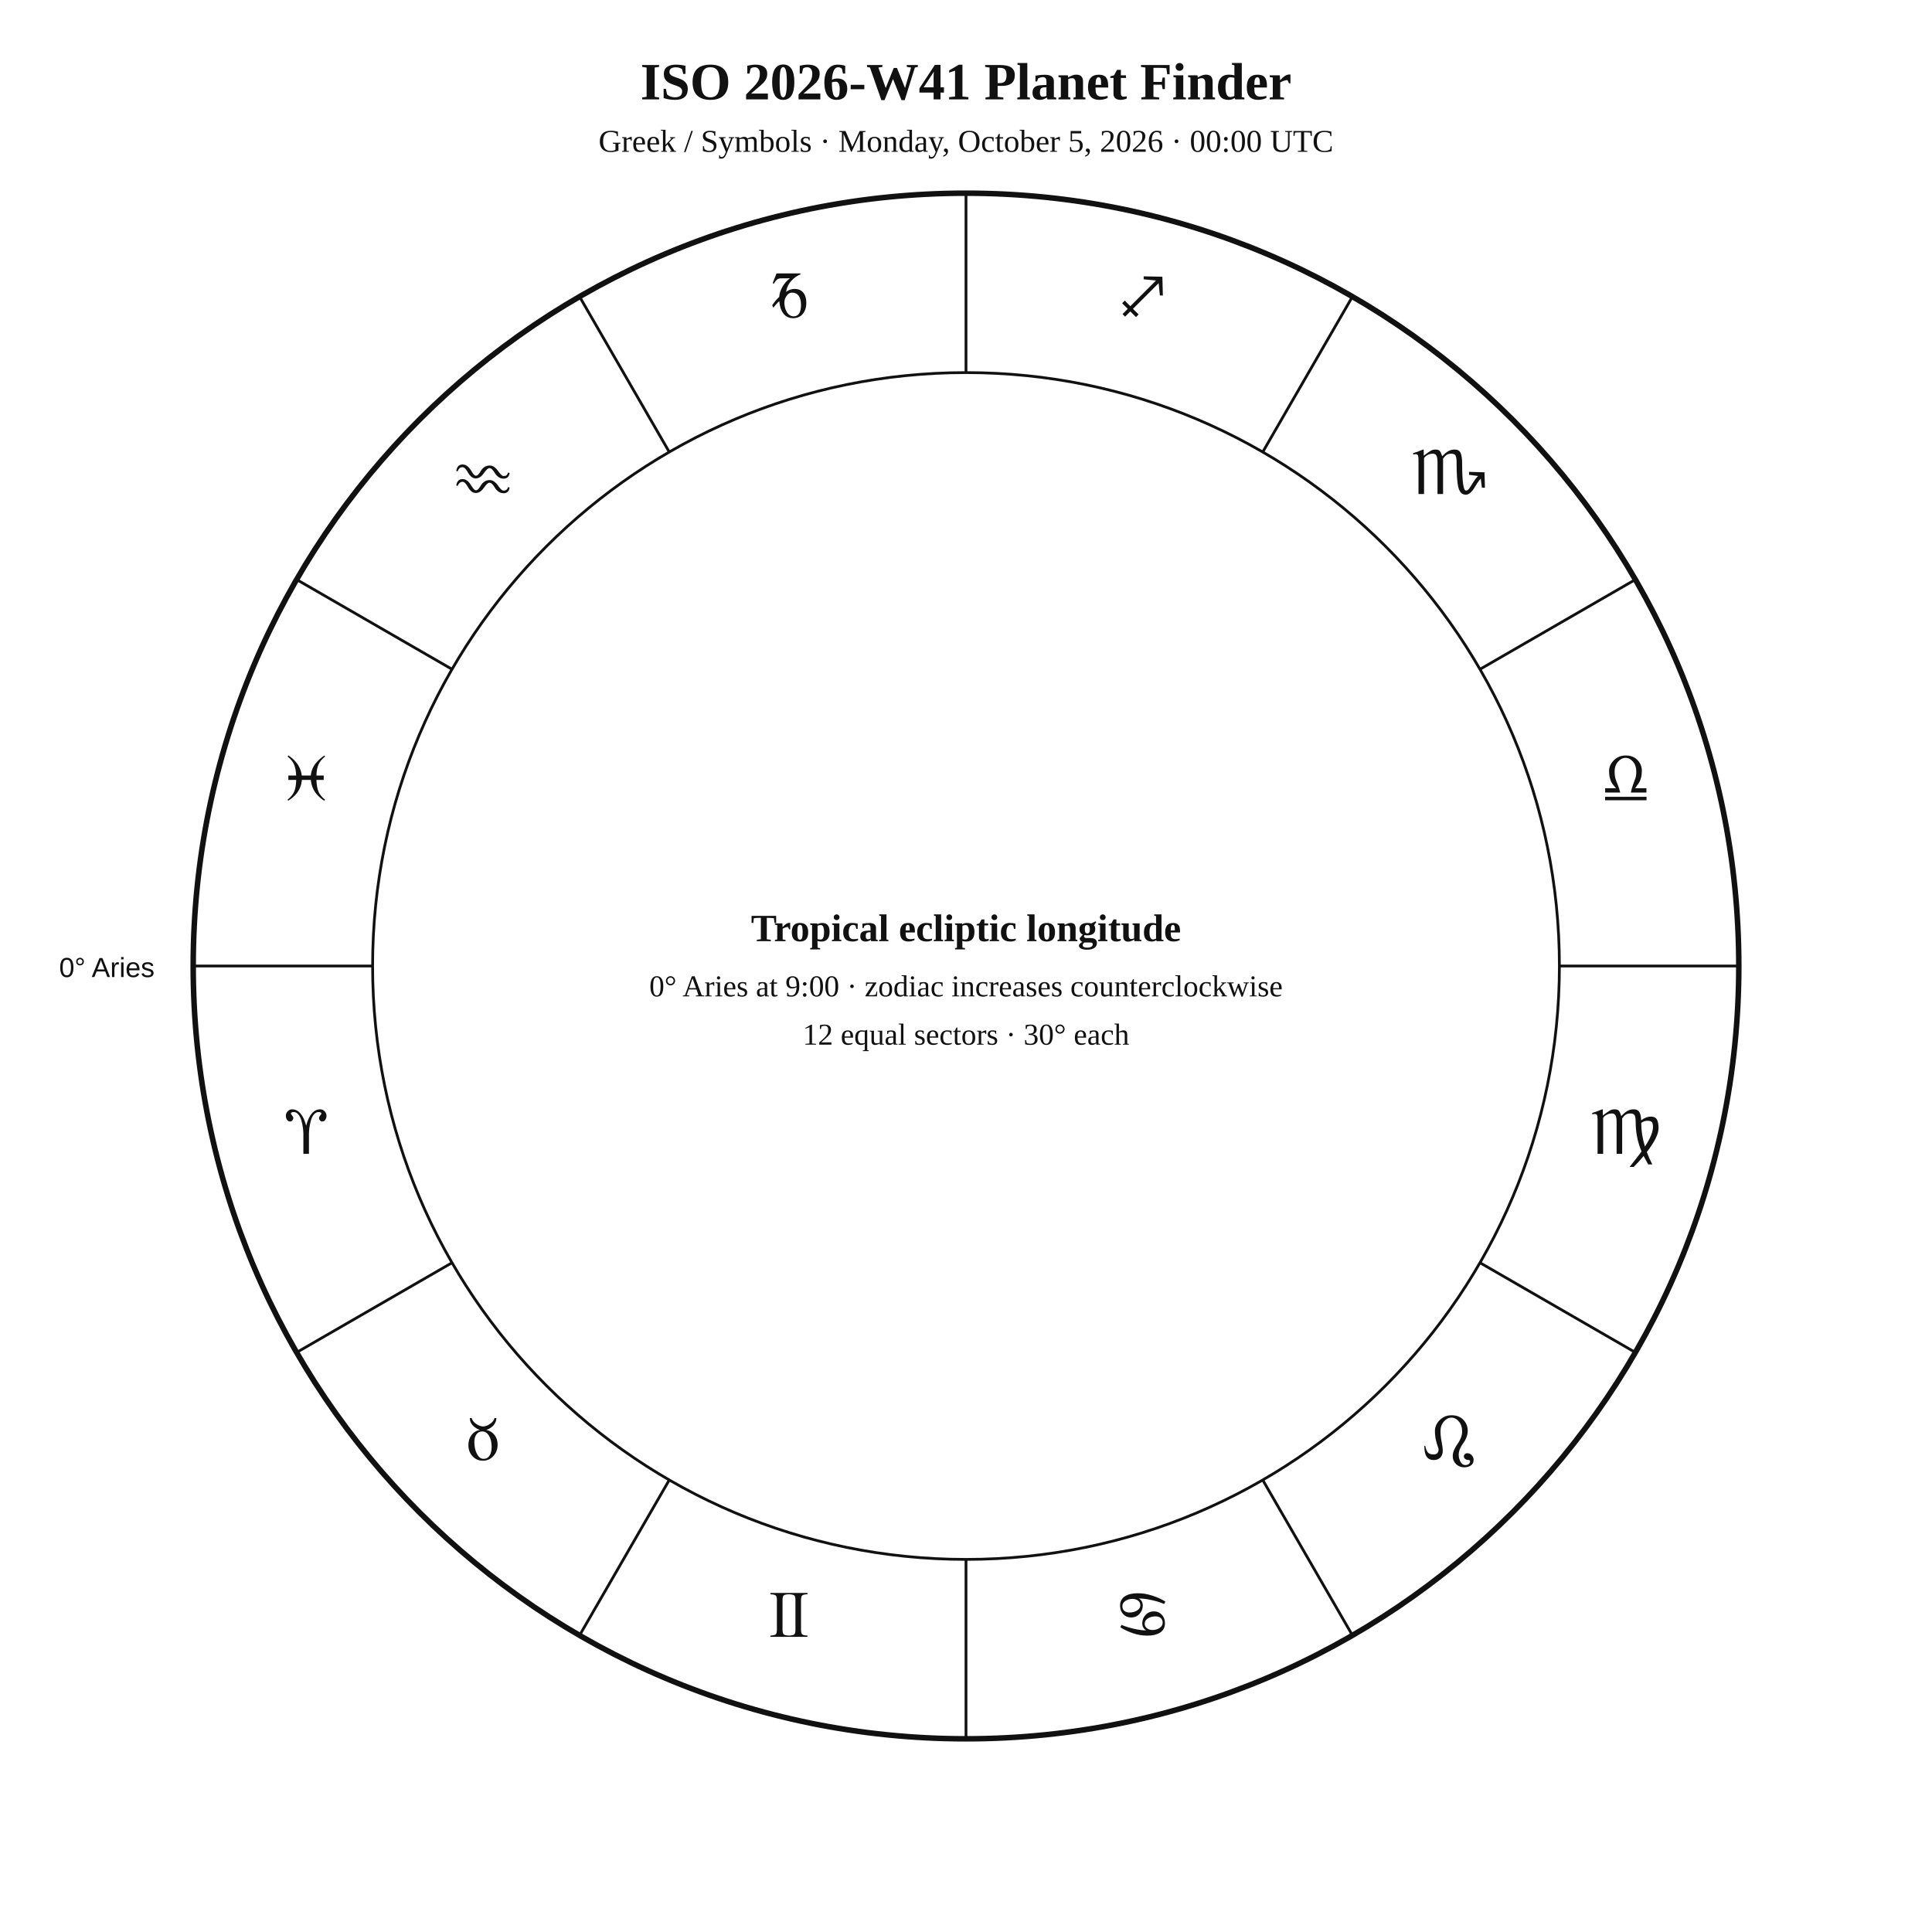
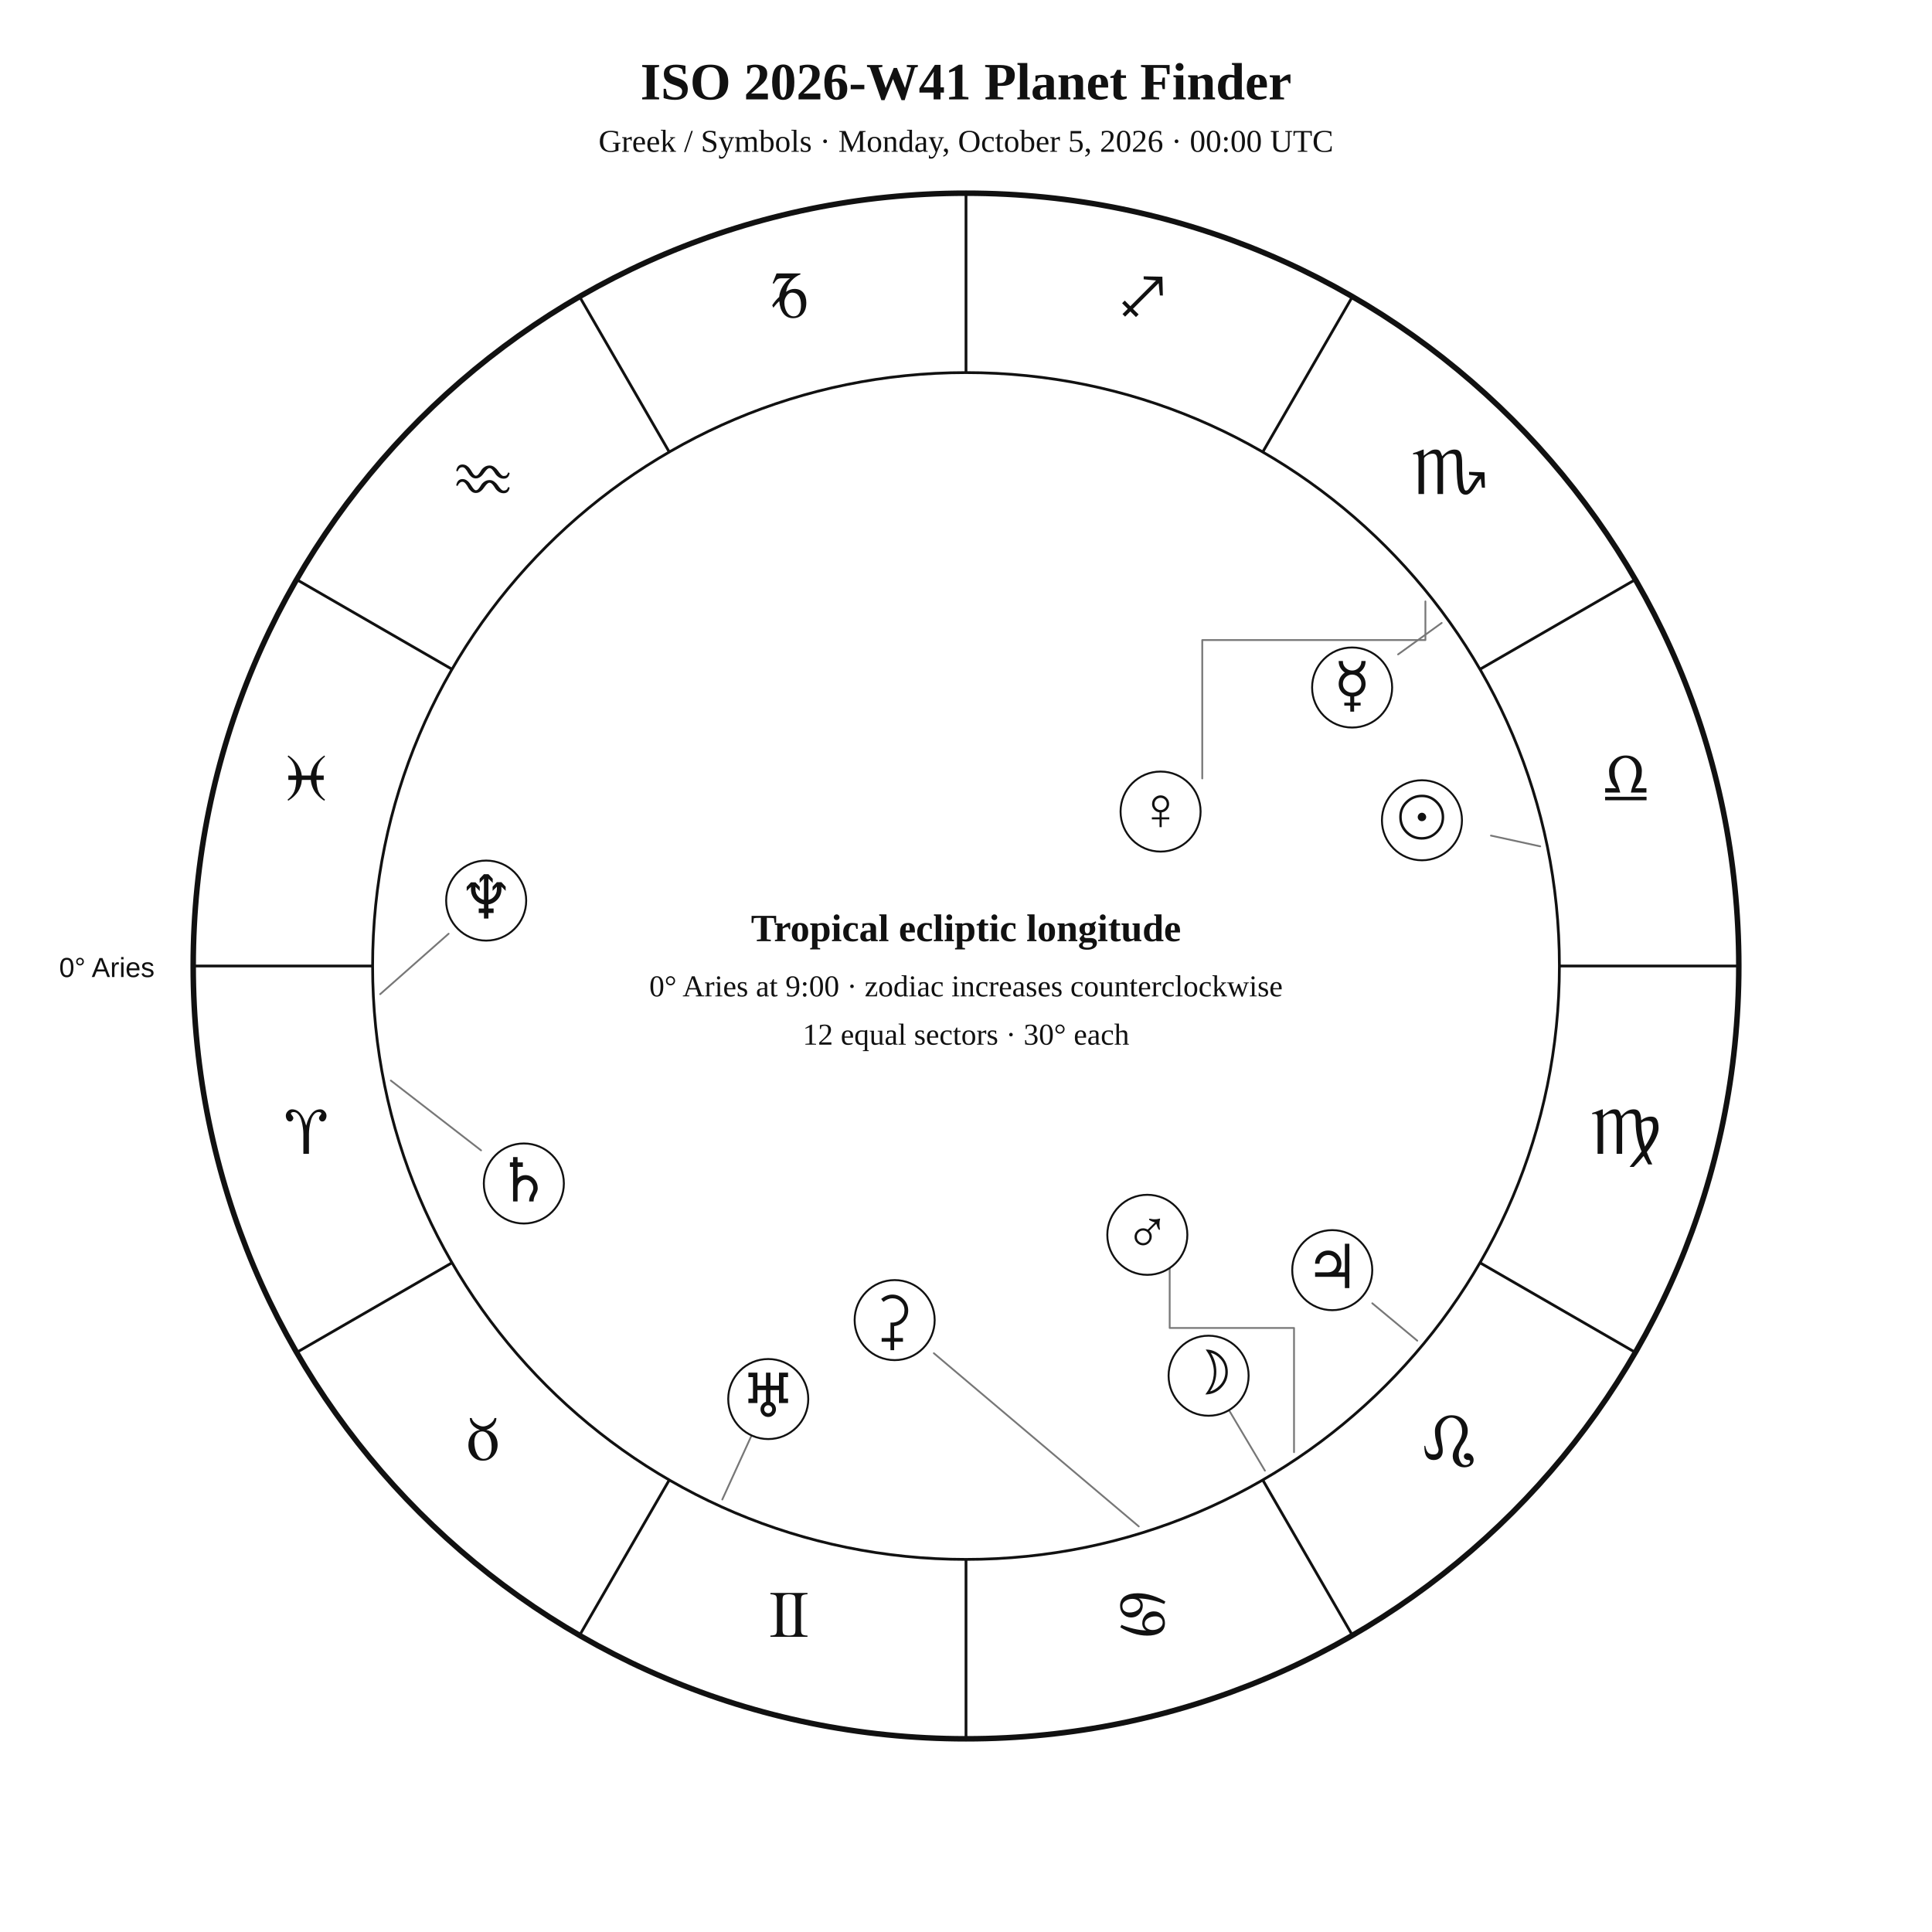
<svg xmlns="http://www.w3.org/2000/svg" width="1400" height="1400" viewBox="0 0 1400 1400">
  <rect width="100%" height="100%" fill="white" />
  <style>text{font-family:Georgia,"Times New Roman",serif;fill:#111 !important;color:#111 !important;-webkit-text-fill-color:#111 !important}.sans{font-family:Arial,Helvetica,sans-serif}.symbol{font-family:"Arial Unicode MS","Segoe UI Symbol","Noto Sans Symbols 2","Apple Symbols",serif;font-variant-emoji:text;fill:#111 !important;color:#111 !important;-webkit-text-fill-color:#111 !important}</style>
  <text x="700" y="72" text-anchor="middle" font-size="38" font-weight="700">ISO 2026-W41 Planet Finder</text>
  <text x="700" y="110" text-anchor="middle" font-size="23">Greek / Symbols · Monday, October 5, 2026 · 00:00 UTC</text>
  <circle cx="700" cy="700" r="560" fill="none" stroke="#111" stroke-width="4" />
  <circle cx="700" cy="700" r="430" fill="none" stroke="#111" stroke-width="2" />
  <line x1="270.0" y1="700.0" x2="140.0" y2="700.0" stroke="#111" stroke-width="2" />
  <line x1="327.6" y1="915.0" x2="215.0" y2="980.0" stroke="#111" stroke-width="2" />
  <line x1="485.0" y1="1072.4" x2="420.0" y2="1185.0" stroke="#111" stroke-width="2" />
  <line x1="700.0" y1="1130.0" x2="700.0" y2="1260.0" stroke="#111" stroke-width="2" />
  <line x1="915.0" y1="1072.4" x2="980.0" y2="1185.0" stroke="#111" stroke-width="2" />
  <line x1="1072.4" y1="915.0" x2="1185.0" y2="980.0" stroke="#111" stroke-width="2" />
  <line x1="1130.0" y1="700.0" x2="1260.0" y2="700.0" stroke="#111" stroke-width="2" />
  <line x1="1072.4" y1="485.0" x2="1185.0" y2="420.0" stroke="#111" stroke-width="2" />
  <line x1="915.0" y1="327.6" x2="980.0" y2="215.0" stroke="#111" stroke-width="2" />
  <line x1="700.0" y1="270.0" x2="700.0" y2="140.0" stroke="#111" stroke-width="2" />
  <line x1="485.0" y1="327.6" x2="420.0" y2="215.0" stroke="#111" stroke-width="2" />
  <line x1="327.6" y1="485.0" x2="215.0" y2="420.0" stroke="#111" stroke-width="2" />
  <g class="symbol" text-anchor="middle" font-size="48">
    <text x="221.9" y="836.1">♈︎</text>
    <text x="350" y="1058">♉︎</text>
    <text x="571.9" y="1186.1">♊︎</text>
    <text x="828.1" y="1186.1">♋︎</text>
    <text x="1050" y="1058">♌︎</text>
    <text x="1178.1" y="836.1">♍︎</text>
    <text x="1178.1" y="579.9">♎︎</text>
    <text x="1050" y="358">♏︎</text>
    <text x="828.1" y="229.9">♐︎</text>
    <text x="571.9" y="229.9">♑︎</text>
    <text x="350" y="358">♒︎</text>
    <text x="221.9" y="579.9">♓︎</text>
  </g>
  <text x="112" y="708" text-anchor="end" font-size="20" class="sans">0° Aries</text>
+   <g fill="none" stroke="#777" stroke-width="1.3" stroke-linecap="round" stroke-linejoin="round">
+     <polyline points="1116.1,613.3 1080.4,605.5" />
+     <polyline points="916.6,1065.7 890,1020.9" />
+     <polyline points="1044.7,451.4 1013.1,474.2" />
+     <polyline points="1032.9,435.8 1032.9,463.8 871.2,463.8 871.2,564.1" />
+     <polyline points="937.7,1052.3 937.7,962.3 847.6,962.3 847.6,918.8" />
+     <polyline points="1027,971.5 994.4,944.4" />
+     <polyline points="283.2,783 348.6,833.6" />
+     <polyline points="523.4,1086.6 545.7,1037.8" />
+     <polyline points="275.5,720.4 325.1,676.6" />
+     <polyline points="825.2,1106.1 676.7,980.6" />
+   </g>
+   <g fill="white" stroke="#111" stroke-width="1.4">
+     <circle cx="1030.4" cy="594.4" r="29" />
+     <circle cx="875.8" cy="996.9" r="29" />
+     <circle cx="979.8" cy="498.2" r="29" />
+     <circle cx="841" cy="588.1" r="29" />
+     <circle cx="831.4" cy="894.8" r="29" />
+     <circle cx="965.4" cy="920.4" r="29" />
+     <circle cx="379.6" cy="857.6" r="29" />
+     <circle cx="556.7" cy="1013.8" r="29" />
+     <circle cx="352.3" cy="652.6" r="29" />
+     <circle cx="648.3" cy="956.6" r="29" />
+   </g>
+   <g class="symbol" font-size="44" text-anchor="middle">
+     <text x="1030.4" y="607.4">☉︎</text>
+     <text x="875.8" y="1009.9">☽︎</text>
+     <text x="979.8" y="511.2">☿︎</text>
+     <text x="841" y="601.1">♀︎</text>
+     <text x="831.4" y="907.8">♂︎</text>
+     <text x="965.4" y="933.4">♃︎</text>
+     <text x="379.6" y="870.6">♄︎</text>
+     <text x="556.7" y="1026.8">♅︎</text>
+     <text x="352.3" y="665.6">♆︎</text>
+     <text x="648.3" y="969.6">⚳</text>
+   </g>
  <text x="700" y="682" text-anchor="middle" font-size="28" font-weight="700">Tropical ecliptic longitude</text>
  <text x="700" y="722" text-anchor="middle" font-size="22">0° Aries at 9:00 · zodiac increases counterclockwise</text>
  <text x="700" y="757" text-anchor="middle" font-size="22">12 equal sectors · 30° each</text>
</svg>
